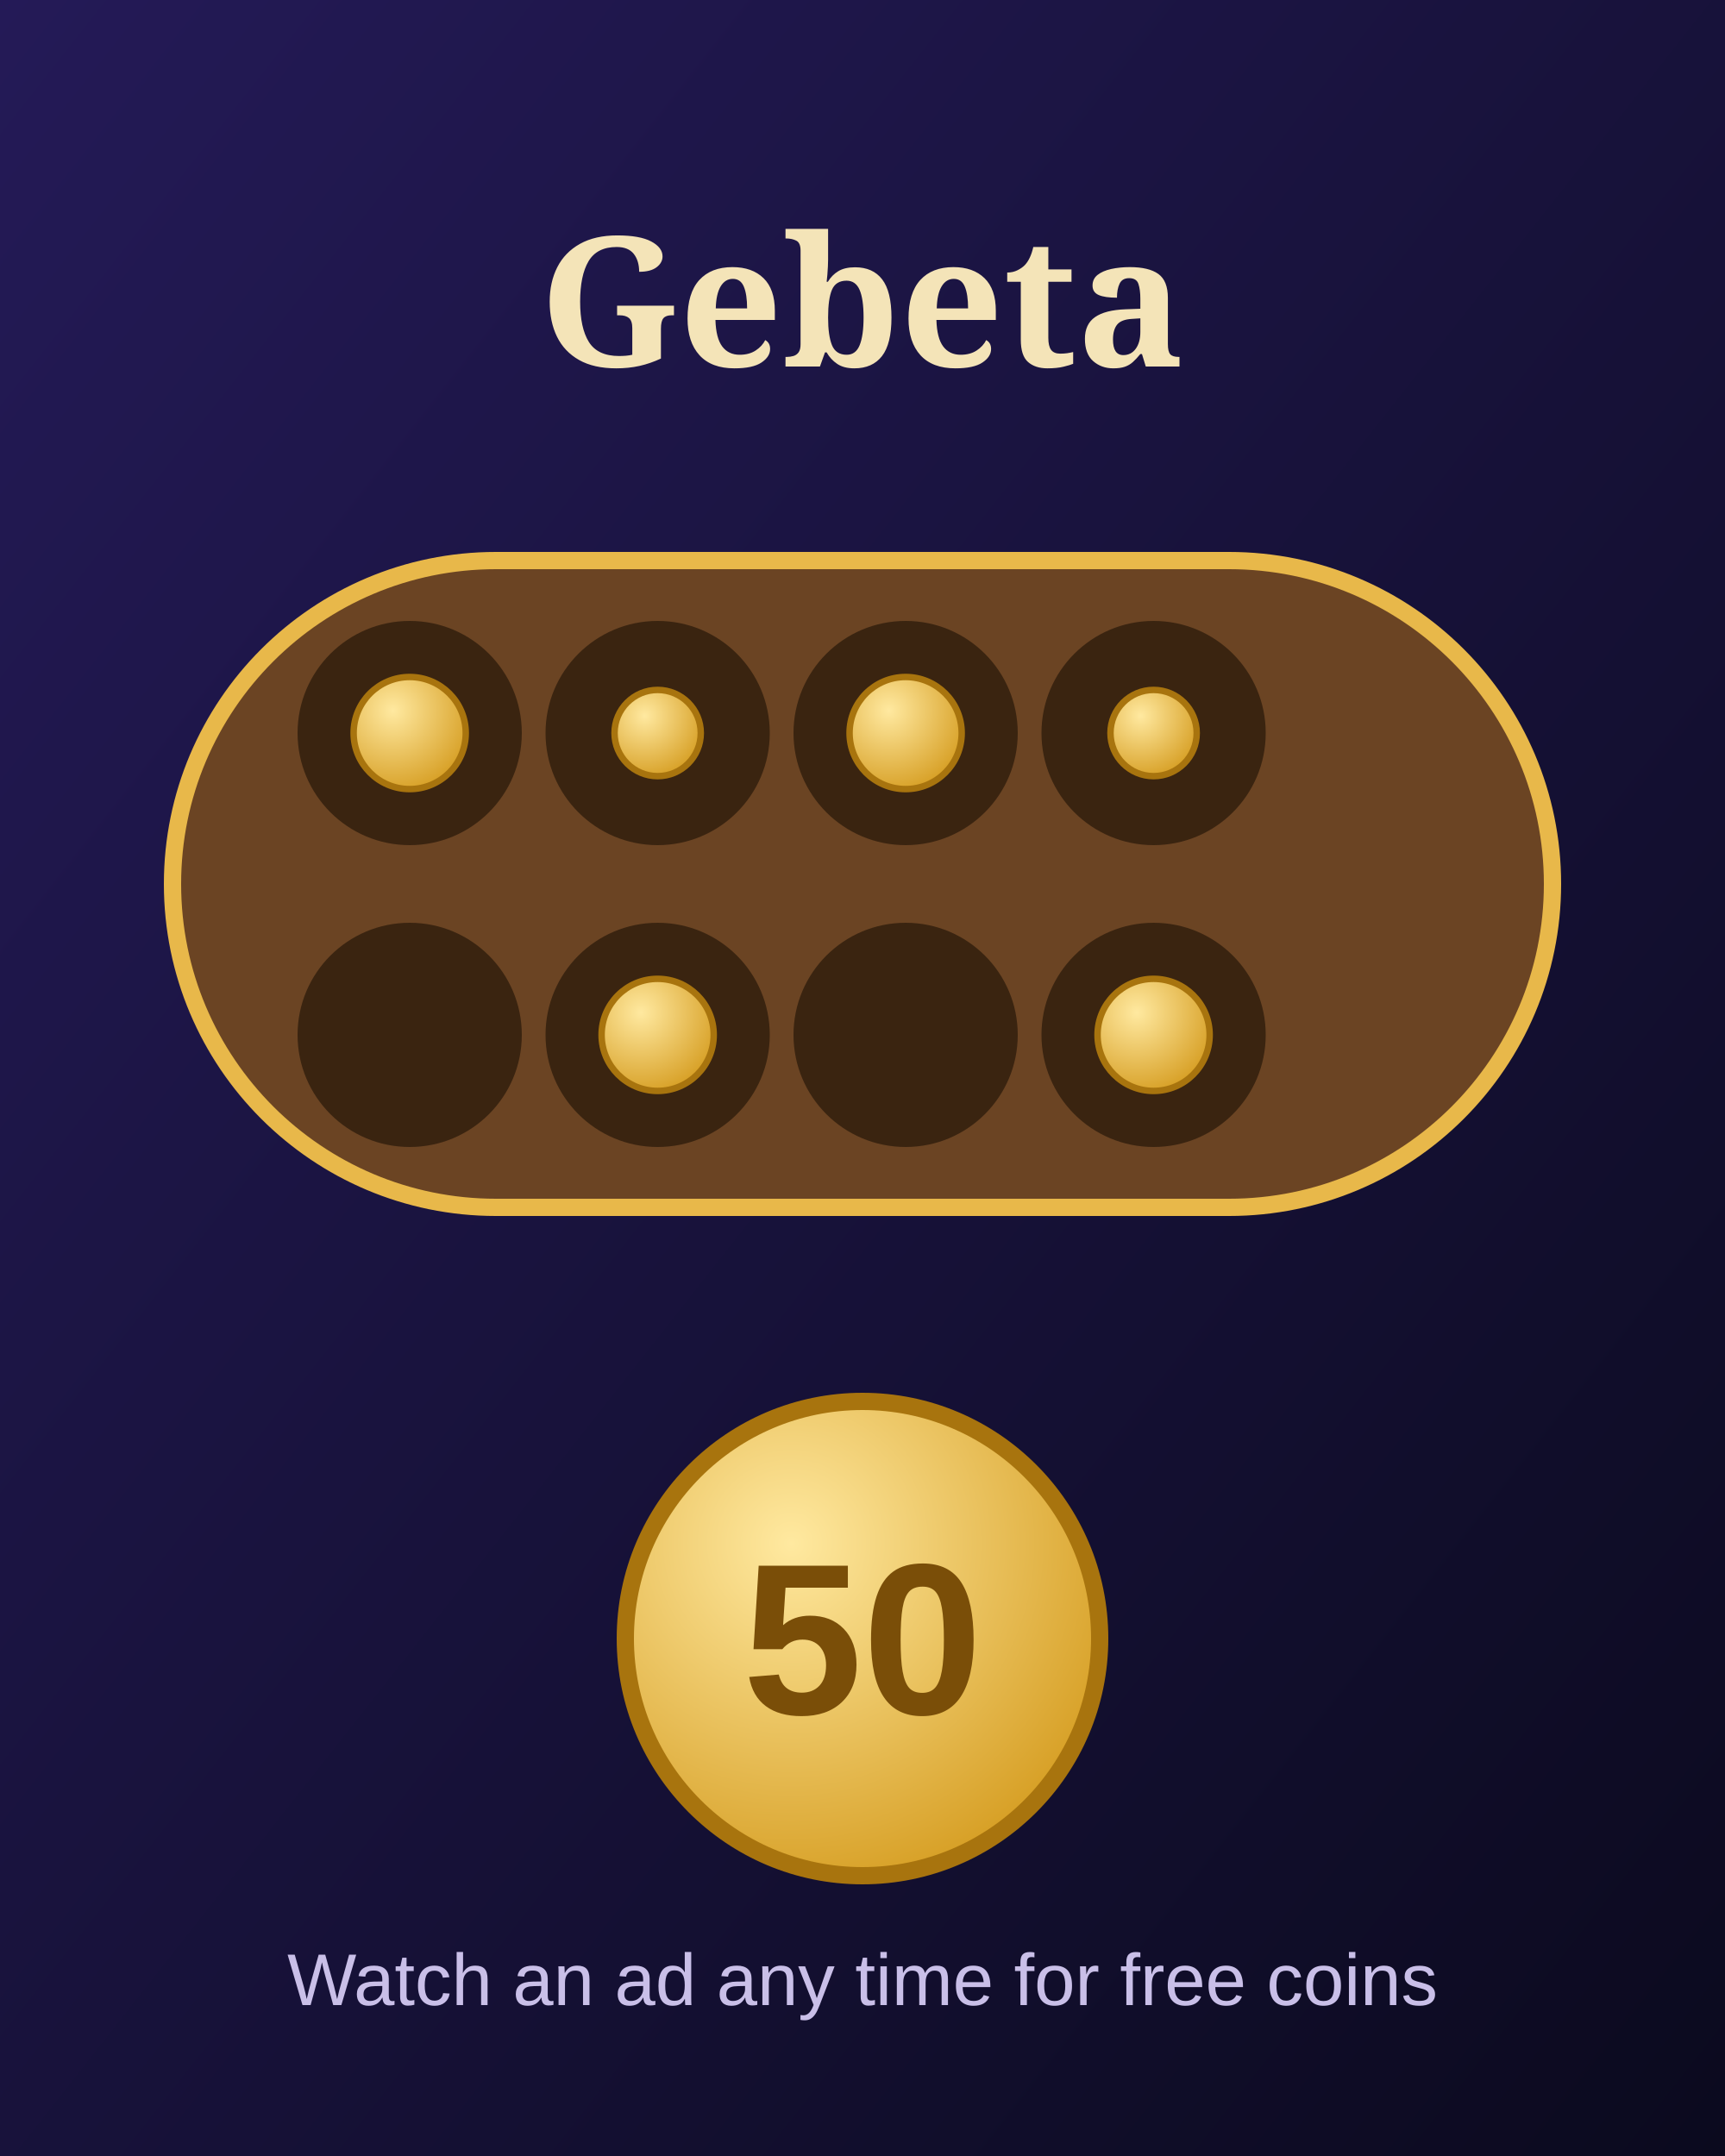
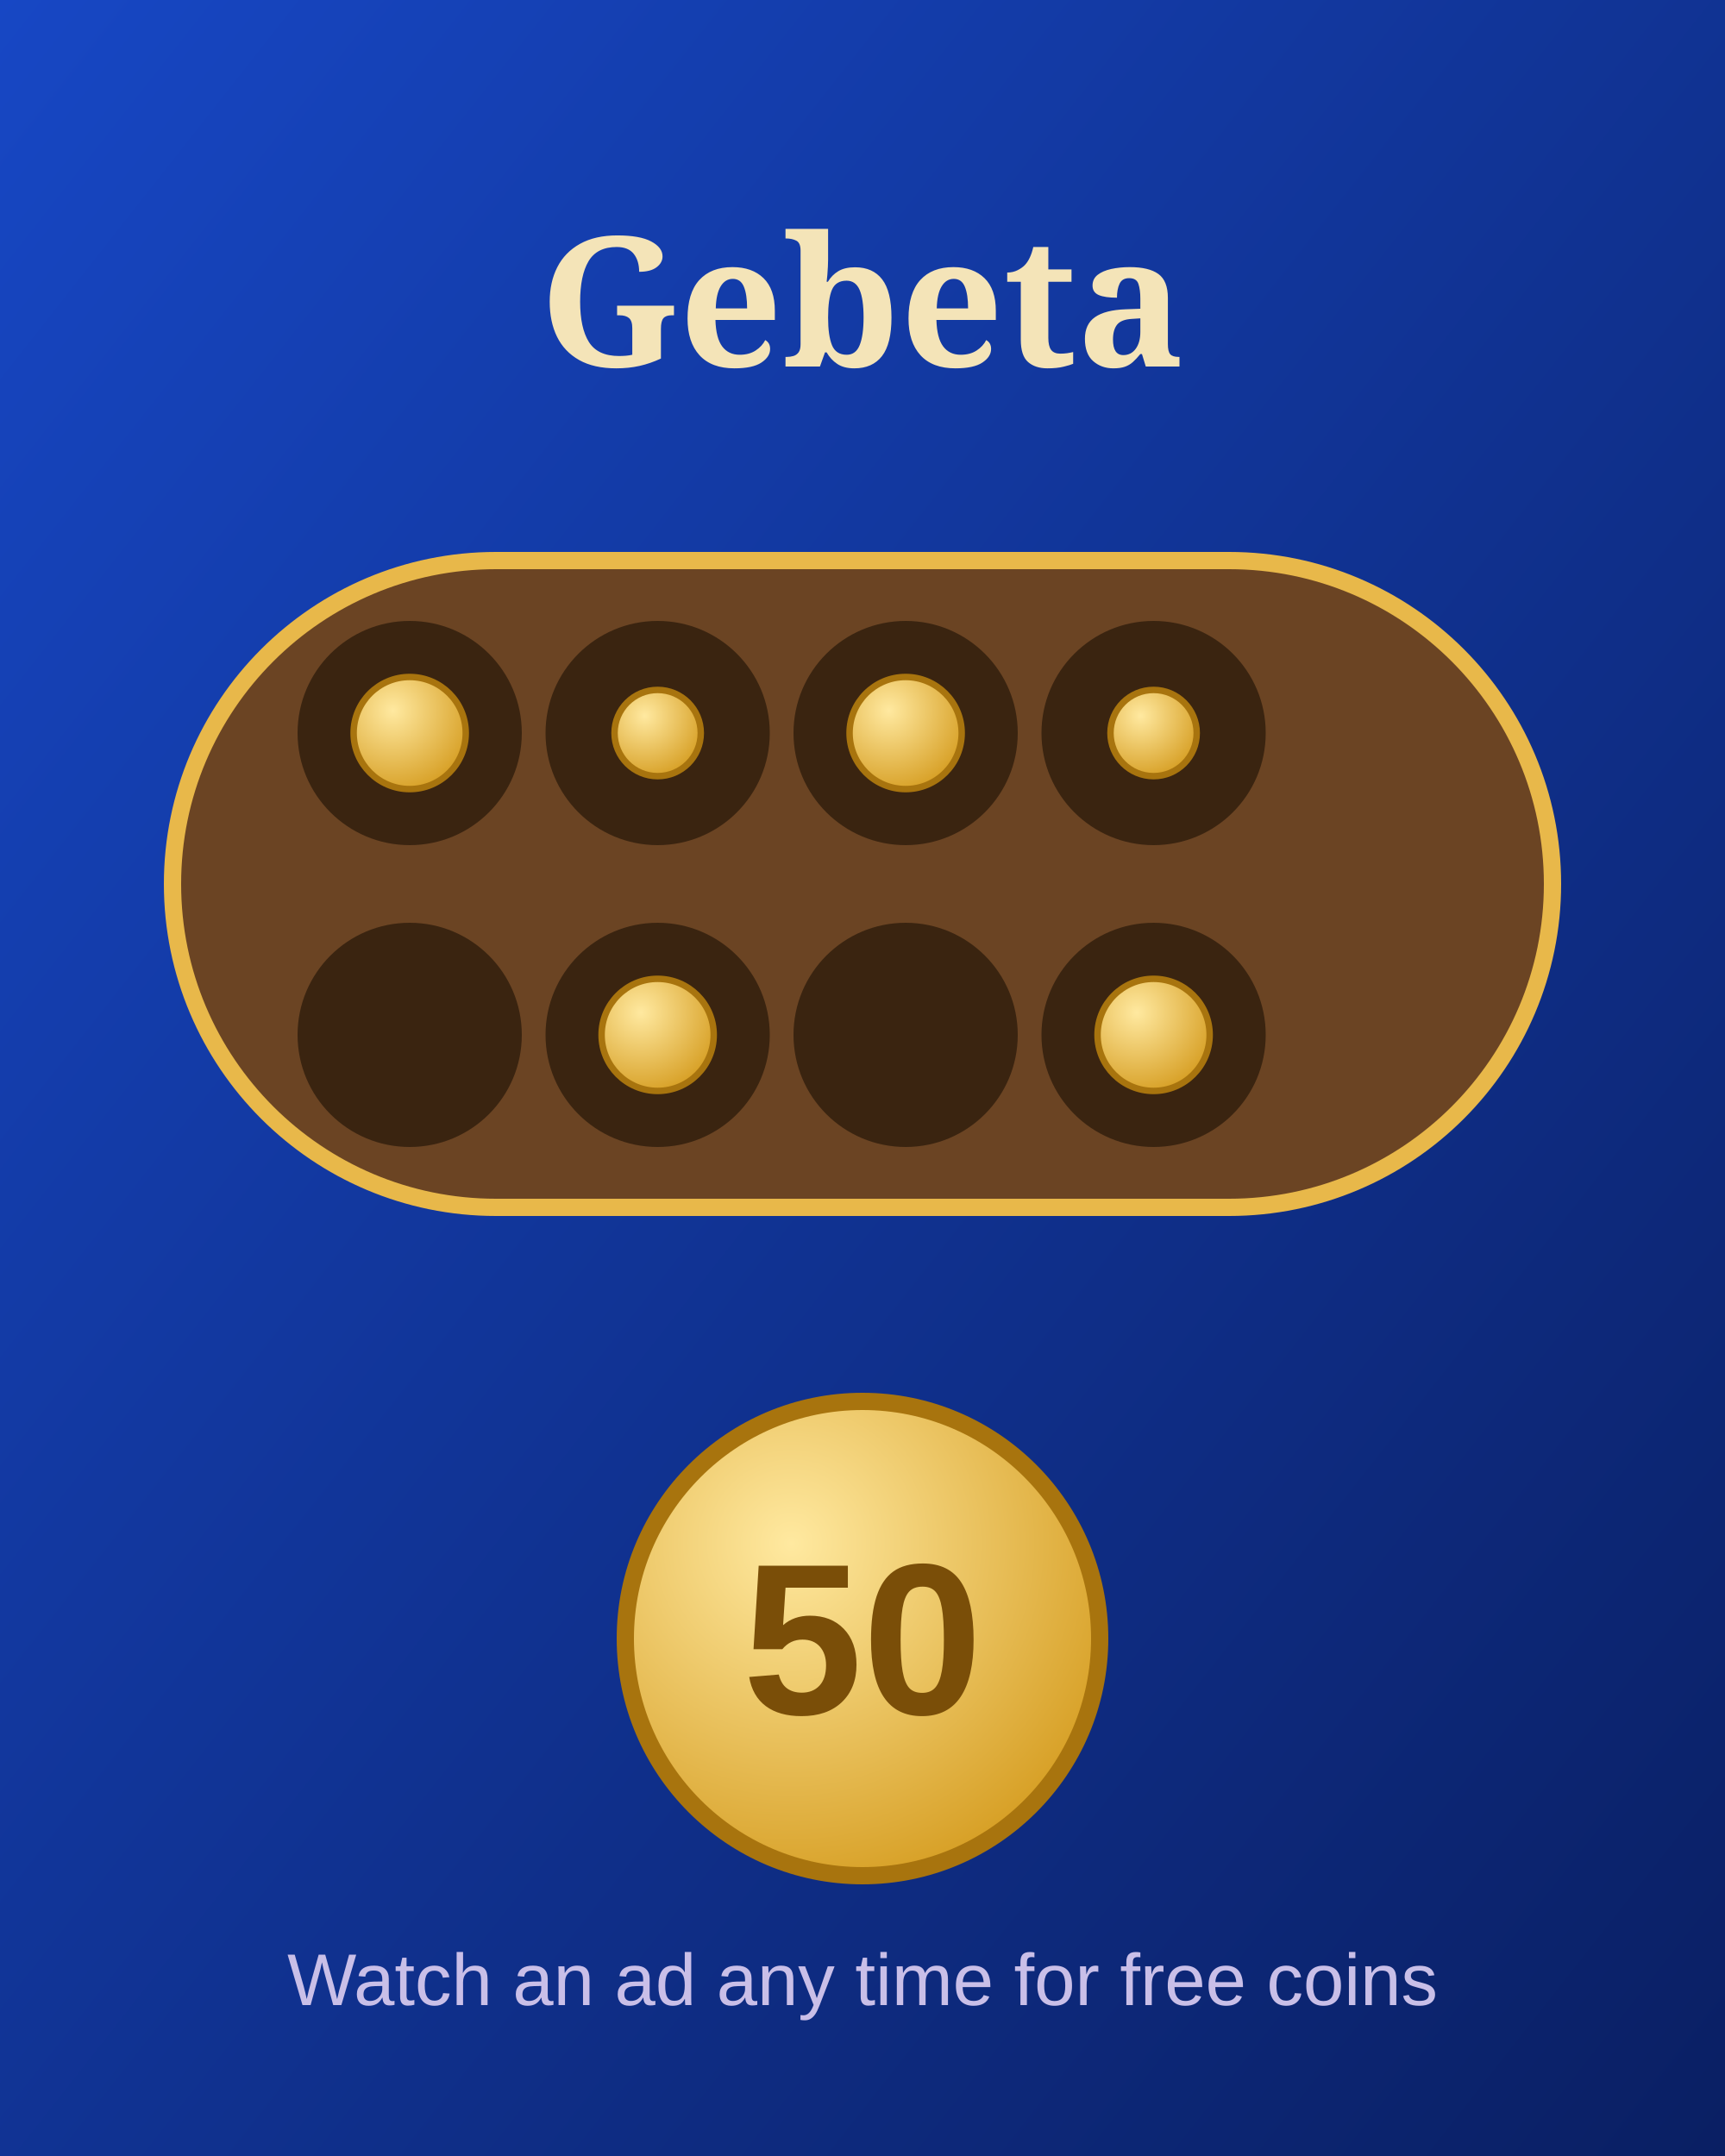
<svg xmlns="http://www.w3.org/2000/svg" viewBox="0 0 800 1000" width="800" height="1000">
  <defs>
    <linearGradient id="bg" x1="0" y1="0" x2="1" y2="1">
-       <stop offset="0" stop-color="#241A57" />
-       <stop offset="1" stop-color="#0B0A1E" />
+       <stop offset="0" stop-color="#1747C4" />
+       <stop offset="1" stop-color="#0A1F63" />
    </linearGradient>
    <radialGradient id="coin" cx=".35" cy=".3" r=".8">
      <stop offset="0" stop-color="#ffe9a0" />
      <stop offset="1" stop-color="#d49a1c" />
    </radialGradient>
  </defs>
  <rect width="800" height="1000" fill="url(#bg)" />
  <rect x="80" y="260" width="640" height="300" rx="150" fill="#6b4423" stroke="#e8b84a" stroke-width="8" />
  <g fill="#3a2410">
    <circle cx="190" cy="340" r="52" />
    <circle cx="305" cy="340" r="52" />
    <circle cx="420" cy="340" r="52" />
    <circle cx="535" cy="340" r="52" />
    <circle cx="650" cy="340" r="0" />
    <circle cx="190" cy="480" r="52" />
    <circle cx="305" cy="480" r="52" />
    <circle cx="420" cy="480" r="52" />
    <circle cx="535" cy="480" r="52" />
  </g>
  <g fill="url(#coin)" stroke="#a8740e" stroke-width="3">
    <circle cx="190" cy="340" r="26" />
    <circle cx="305" cy="480" r="26" />
    <circle cx="420" cy="340" r="26" />
    <circle cx="535" cy="480" r="26" />
    <circle cx="305" cy="340" r="20" />
    <circle cx="535" cy="340" r="20" />
  </g>
  <circle cx="400" cy="760" r="110" fill="url(#coin)" stroke="#a8740e" stroke-width="8" />
  <text x="400" y="795" text-anchor="middle" font-family="Arial, sans-serif" font-size="100" font-weight="700" fill="#7a4e08">50</text>
  <text x="400" y="170" text-anchor="middle" font-family="Georgia, serif" font-size="84" font-weight="700" fill="#f4e4b8">Gebeta</text>
  <text x="400" y="930" text-anchor="middle" font-family="Arial, sans-serif" font-size="34" fill="#C9BFE8">Watch an ad any time for free coins</text>
</svg>
